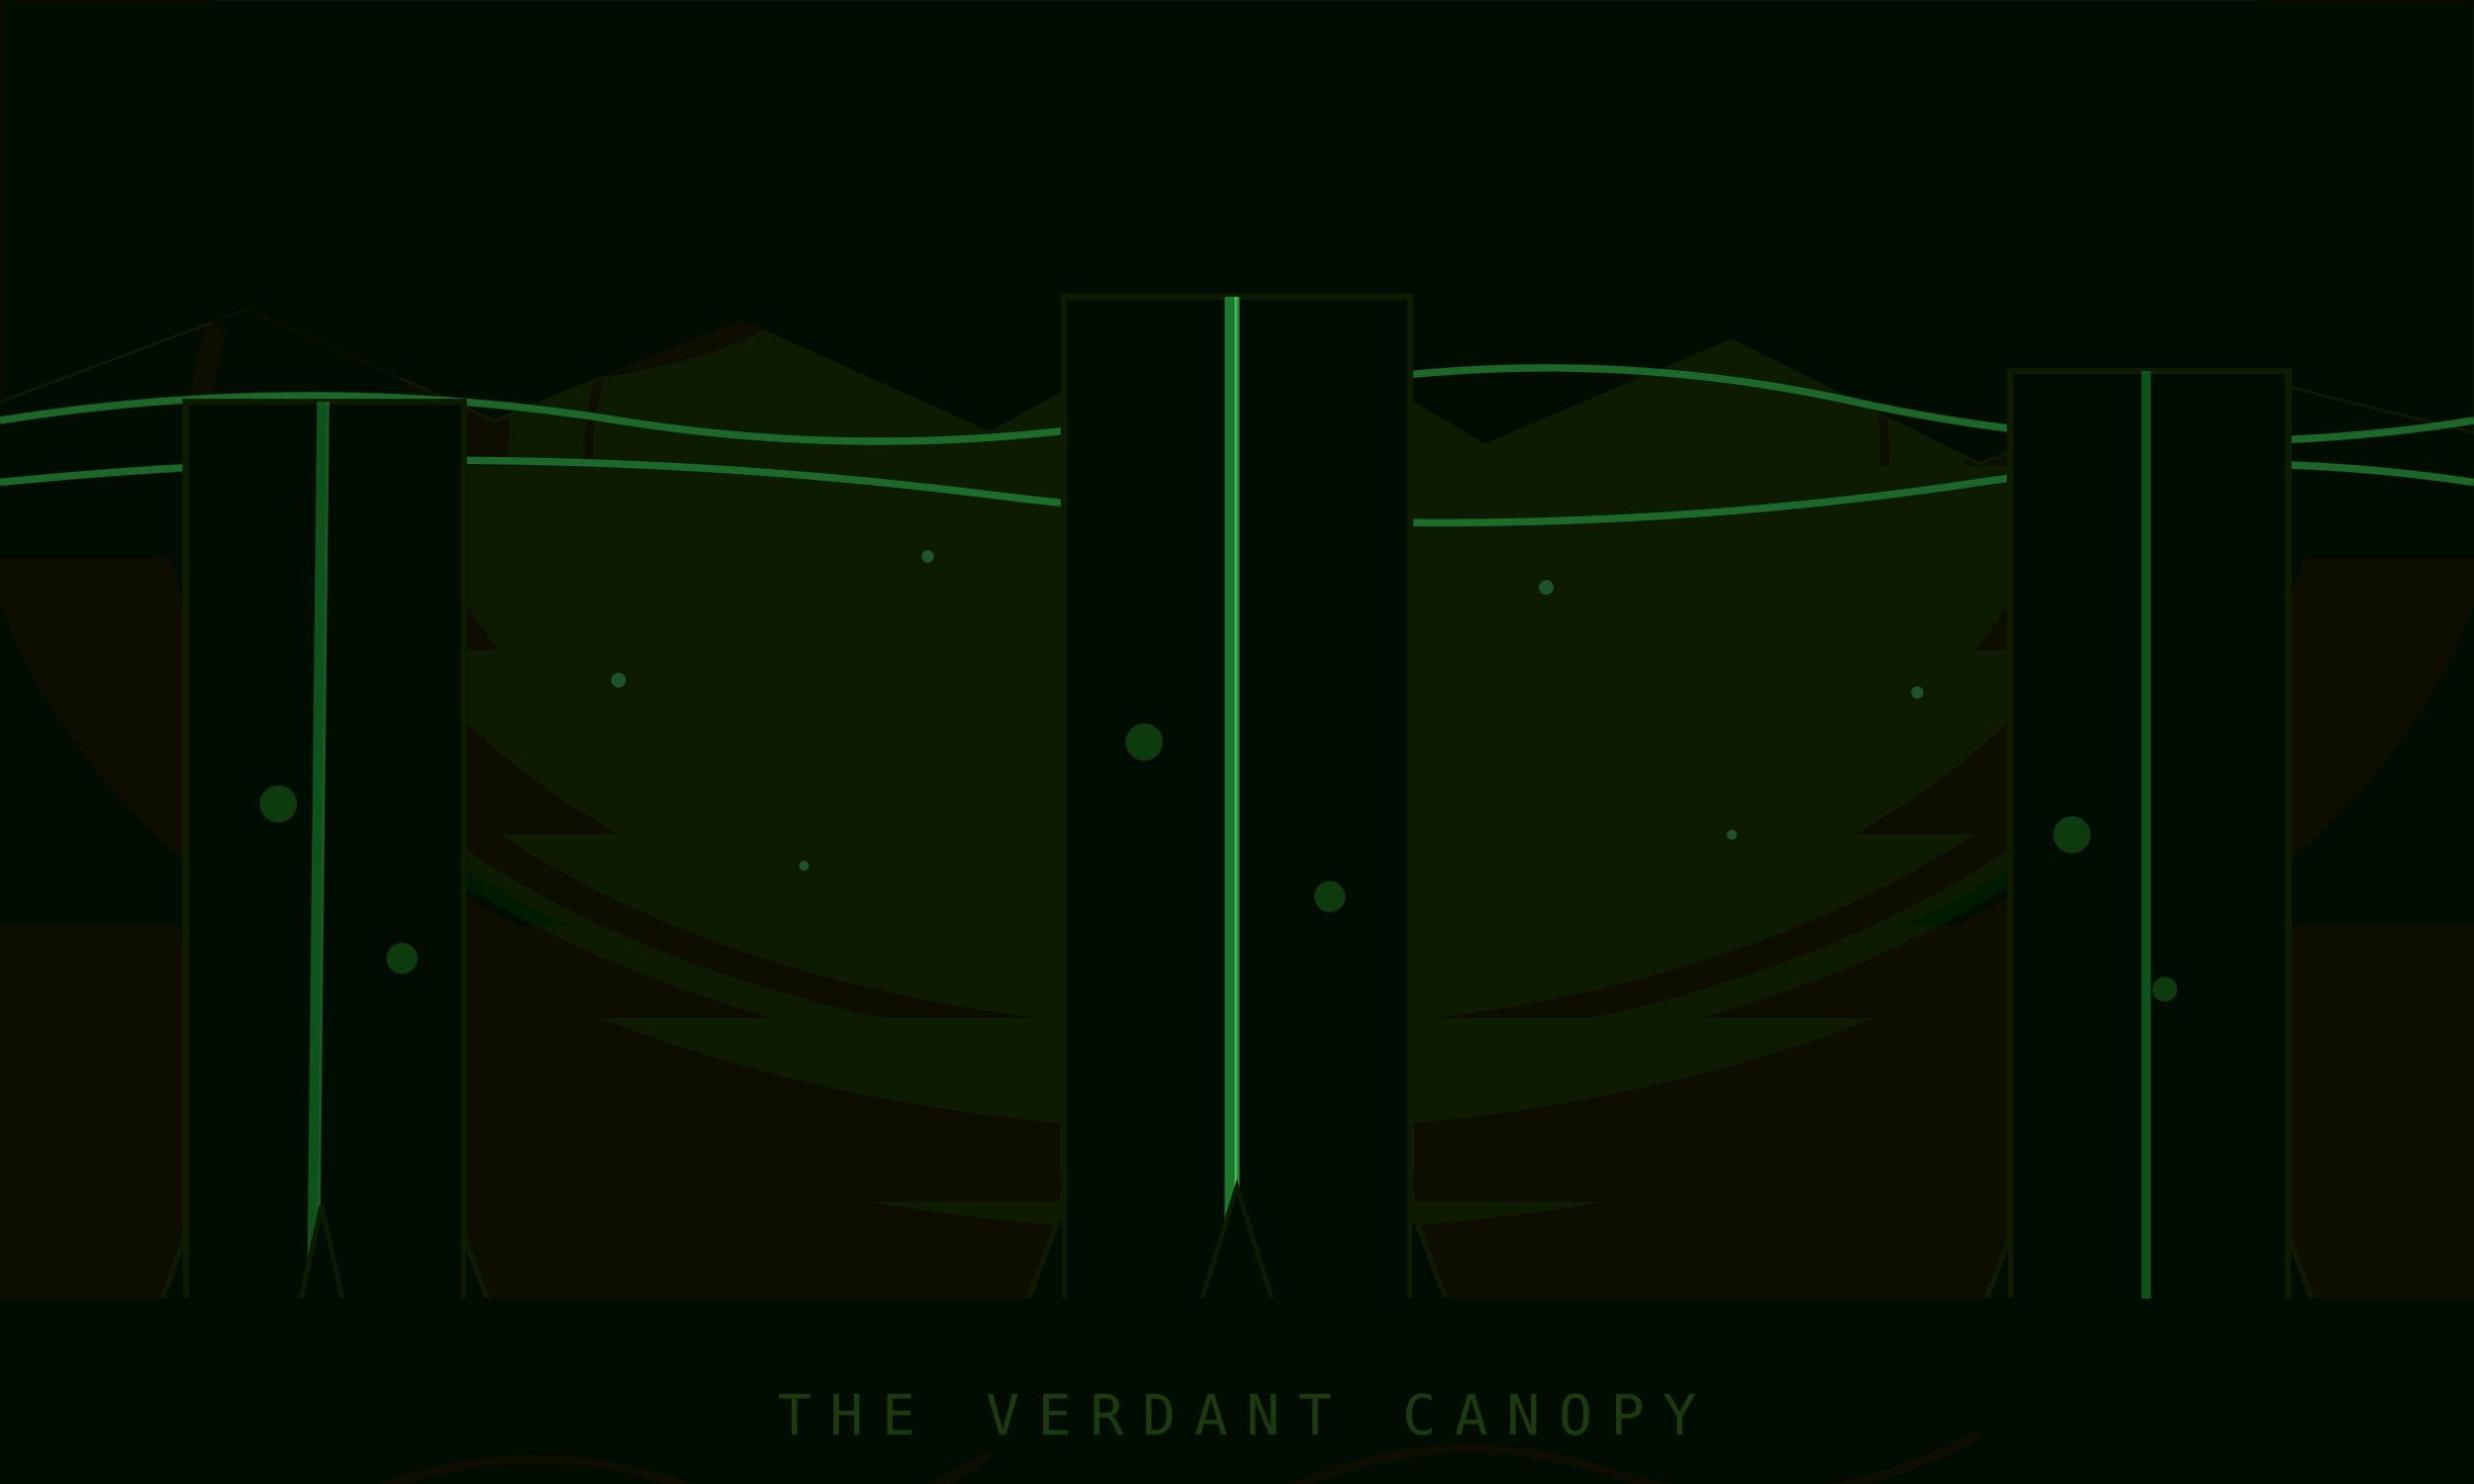
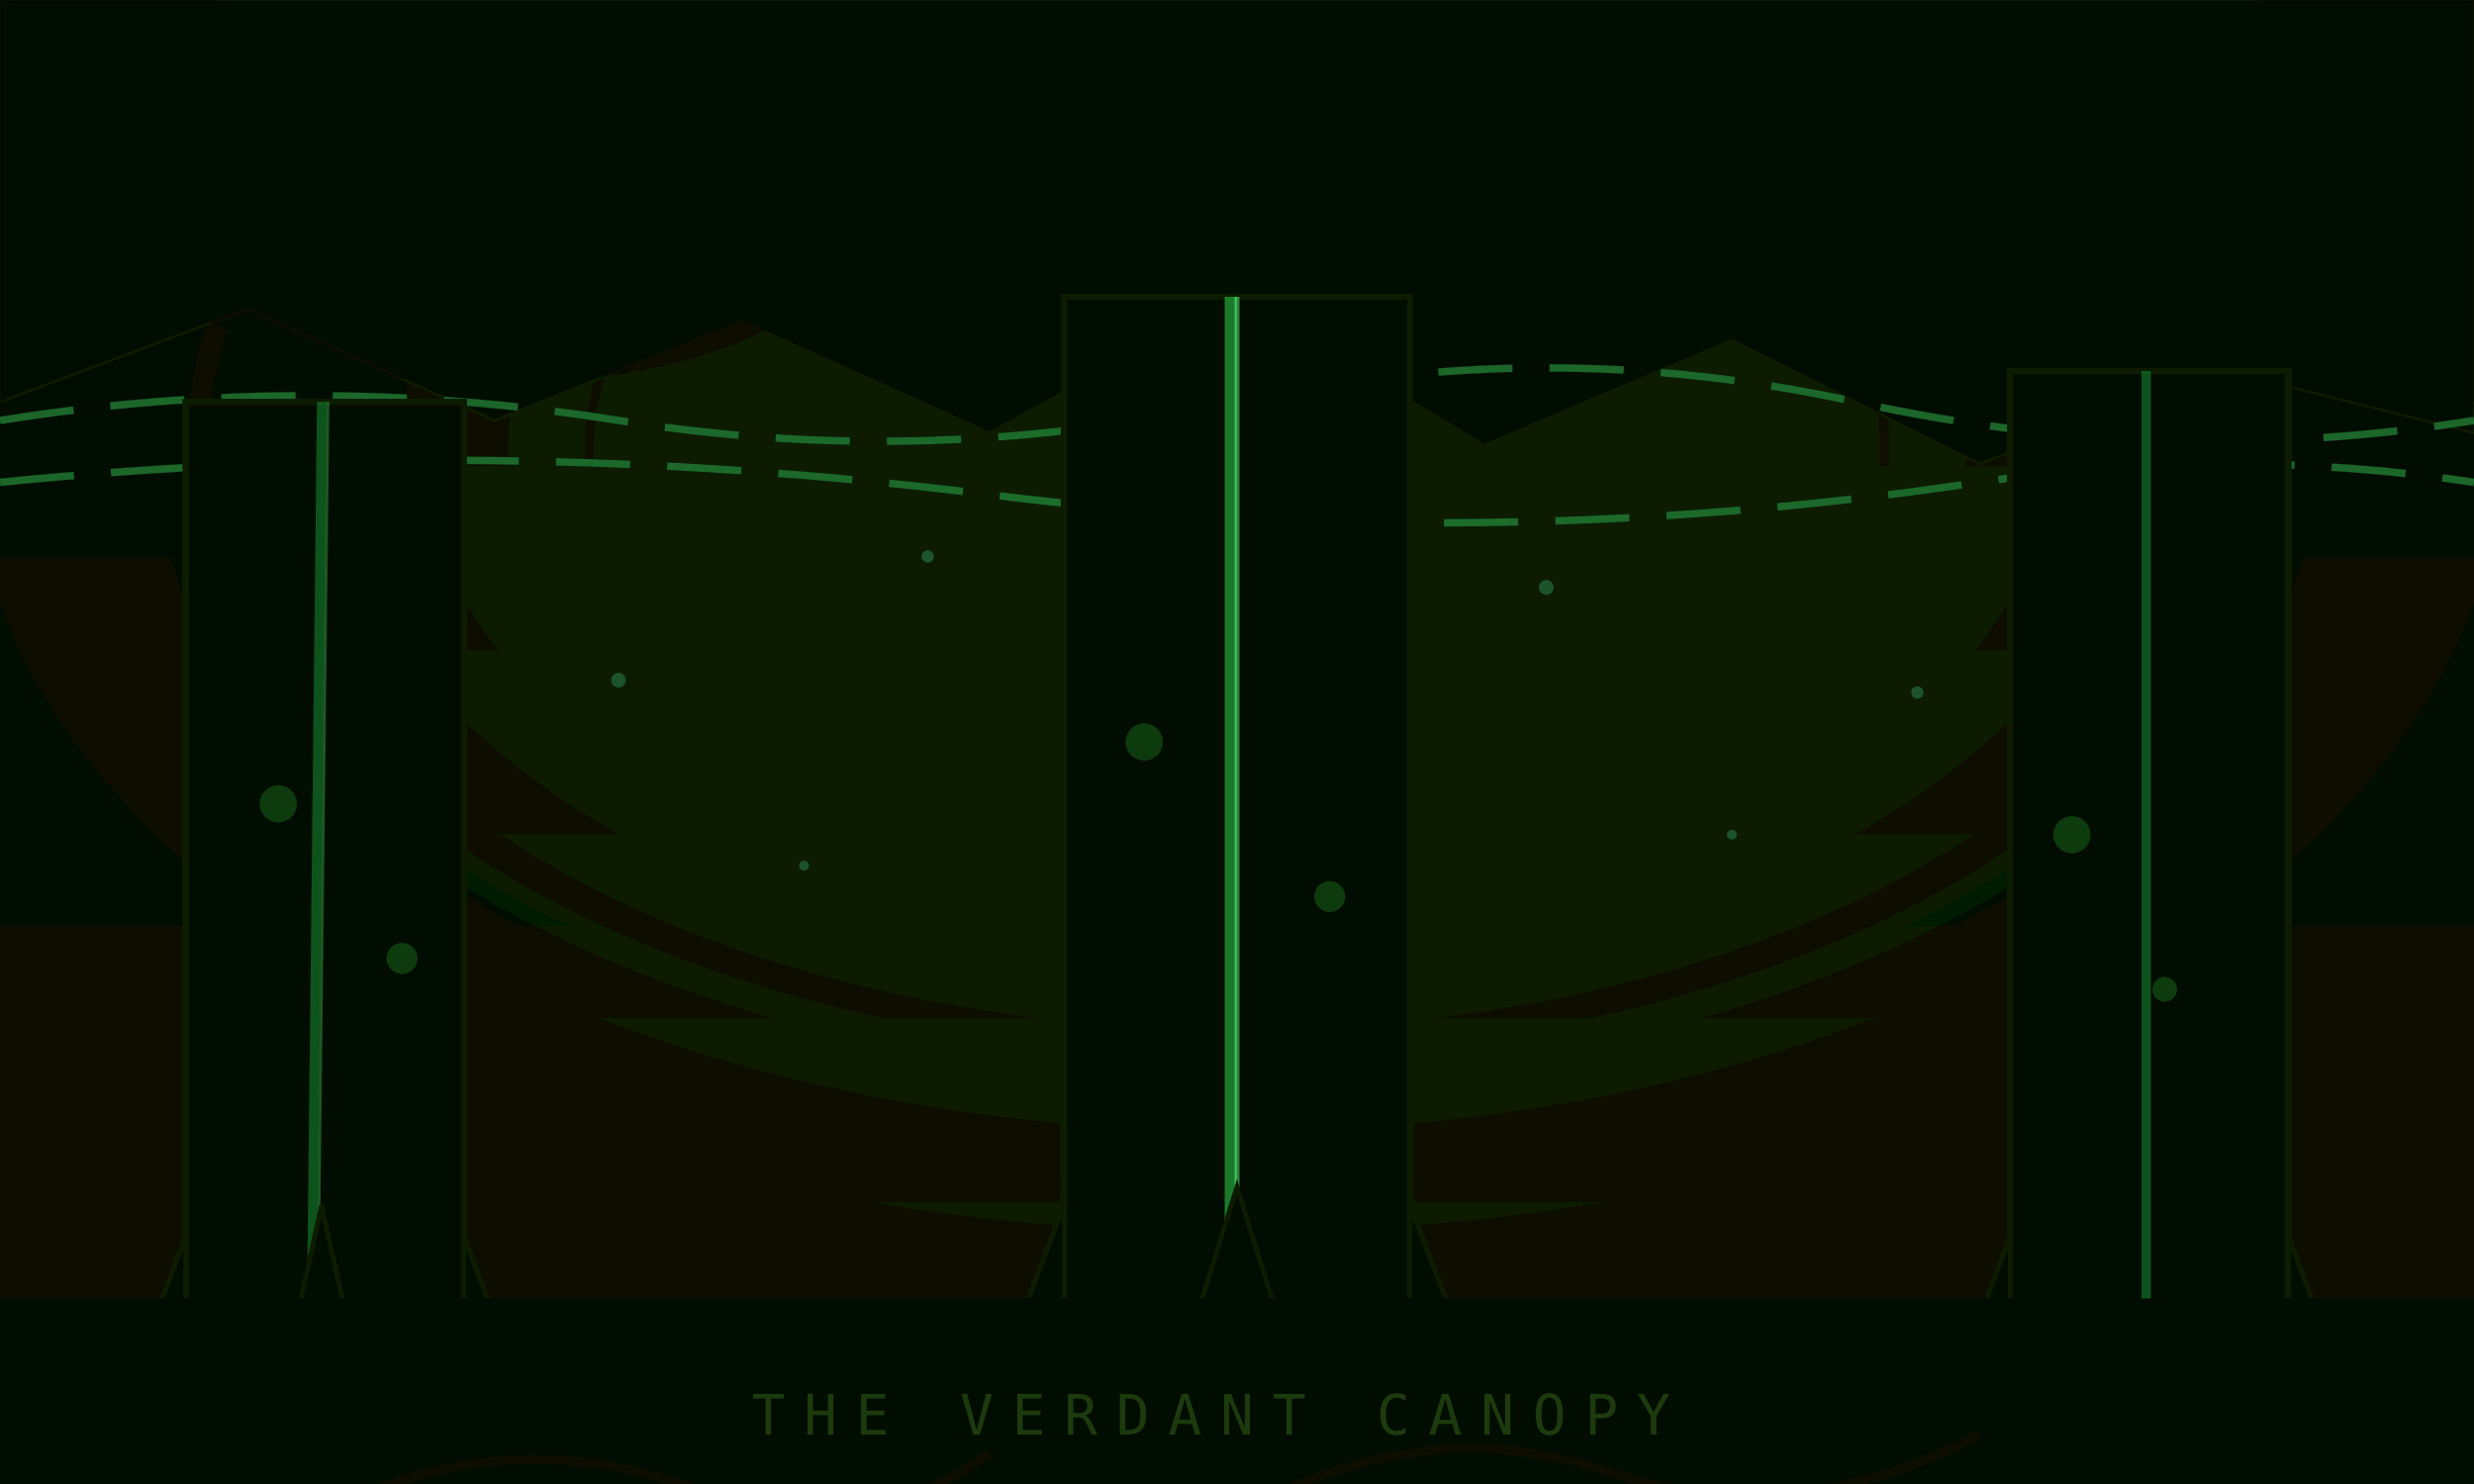
<svg xmlns="http://www.w3.org/2000/svg" viewBox="0 0 400 240" style="filter: brightness(1.4)">
  <rect width="400" height="240" fill="#030802" />
  <linearGradient id="canopy-sky" x1="0" y1="0" x2="0" y2="1">
    <stop offset="0%" stop-color="#040a02" />
    <stop offset="50%" stop-color="#060e04" />
    <stop offset="100%" stop-color="#081206" />
  </linearGradient>
  <rect width="400" height="240" fill="url(#canopy-sky)" />
  <radialGradient id="canopy-glow" cx="50%" cy="30%" r="55%">
-     <stop offset="0%" stop-color="#102808" stop-opacity="0.4" />
+     <stop offset="0%" stop-color="#102808" stop-opacity="0.4">
+       <animate attributeName="stop-opacity" values="0.4;0.65;0.4" dur="8s" repeatCount="indefinite" />
+     </stop>
    <stop offset="100%" stop-color="#102808" stop-opacity="0" />
  </radialGradient>
  <rect width="400" height="240" fill="url(#canopy-glow)" />
  <g fill="#050c02" stroke="#081202" stroke-width="0.5">
    <polygon points="0,0 400,0 400,70 360,60 320,75 280,55 240,72 200,48 160,70 120,52 80,68 40,50 0,65" />
  </g>
  <g fill="#060e03" opacity="0.8">
    <polygon points="0,65 0,0 35,0 30,50" />
    <polygon points="400,65 400,0 365,0 368,52" />
    <ellipse cx="80" cy="40" rx="55" ry="22" />
    <ellipse cx="200" cy="32" rx="65" ry="25" />
    <ellipse cx="320" cy="38" rx="55" ry="22" />
  </g>
-   <g stroke="#20a040" stroke-width="1.2" fill="none" opacity="0.5">
-     <path d="M0,68 Q50,60 100,68 Q150,76 200,65 Q250,54 300,65 Q350,76 400,68" />
-     <path d="M0,78 Q80,70 160,80 Q240,90 320,78 Q360,72 400,78" />
+   <g stroke="#20a040" stroke-width="1.2" fill="none" opacity="0.5" stroke-dasharray="12,6">
+     <path d="M0,68 Q50,60 100,68 Q150,76 200,65 Q250,54 300,65 Q350,76 400,68">
+       <animate attributeName="stroke-dashoffset" from="0" to="-54" dur="4s" repeatCount="indefinite" />
+     </path>
+     <path d="M0,78 Q80,70 160,80 Q240,90 320,78 Q360,72 400,78">
+       <animate attributeName="stroke-dashoffset" from="0" to="-54" dur="5s" begin="0.5s" repeatCount="indefinite" />
+     </path>
  </g>
  <rect x="30" y="65" width="45" height="180" fill="#050c02" stroke="#0a1604" stroke-width="1" />
-   <line x1="52" y1="65" x2="50" y2="245" stroke="#18a030" stroke-width="1.5" opacity="0.4" />
-   <line x1="53" y1="65" x2="51" y2="245" stroke="#40e060" stroke-width="0.5" opacity="0.3" />
+   <line x1="52" y1="65" x2="50" y2="245" stroke="#18a030" stroke-width="1.5" opacity="0.4">
+     <animate attributeName="opacity" values="0.4;0.7;0.4" dur="5s" repeatCount="indefinite" />
+   </line>
+   <line x1="53" y1="65" x2="51" y2="245" stroke="#40e060" stroke-width="0.5" opacity="0.3">
+     <animate attributeName="opacity" values="0.3;0.6;0.3" dur="5s" repeatCount="indefinite" />
+   </line>
  <g fill="#040a02" stroke="#081404" stroke-width="0.8">
    <polygon points="30,200 15,240 30,240" />
    <polygon points="75,200 90,240 75,240" />
    <polygon points="52,195 42,240 62,240" />
  </g>
  <rect x="172" y="48" width="56" height="197" fill="#050c02" stroke="#0a1604" stroke-width="1" />
-   <line x1="199" y1="48" x2="199" y2="245" stroke="#20c040" stroke-width="2" opacity="0.5" />
-   <line x1="200" y1="48" x2="200" y2="245" stroke="#60ff80" stroke-width="0.8" opacity="0.4" />
+   <line x1="199" y1="48" x2="199" y2="245" stroke="#20c040" stroke-width="2" opacity="0.5">
+     <animate attributeName="opacity" values="0.5;0.85;0.5" dur="4s" repeatCount="indefinite" />
+   </line>
+   <line x1="200" y1="48" x2="200" y2="245" stroke="#60ff80" stroke-width="0.8" opacity="0.4">
+     <animate attributeName="opacity" values="0.4;0.7;0.2;0.6;0.4" dur="4s" repeatCount="indefinite" />
+   </line>
  <g fill="#040a02" stroke="#081404" stroke-width="0.8">
    <polygon points="172,195 155,240 172,240" />
    <polygon points="228,195 245,240 228,240" />
    <polygon points="200,192 185,240 215,240" />
  </g>
  <rect x="325" y="60" width="45" height="185" fill="#050c02" stroke="#0a1604" stroke-width="1" />
-   <line x1="347" y1="60" x2="347" y2="245" stroke="#18a030" stroke-width="1.5" opacity="0.4" />
+   <line x1="347" y1="60" x2="347" y2="245" stroke="#18a030" stroke-width="1.5" opacity="0.4">
+     <animate attributeName="opacity" values="0.4;0.7;0.4" dur="5s" begin="1s" repeatCount="indefinite" />
+   </line>
  <g fill="#040a02" stroke="#081404" stroke-width="0.8">
    <polygon points="325,200 310,240 325,240" />
    <polygon points="370,200 385,240 370,240" />
  </g>
  <rect x="0" y="210" width="400" height="30" fill="#040802" />
  <g stroke="#0a1604" stroke-width="1.5" fill="none" opacity="0.5">
    <path d="M52,245 Q80,230 110,240 Q140,250 160,235" />
    <path d="M200,245 Q230,228 260,238 Q290,248 320,232" />
  </g>
-   <g fill="#20c040" opacity="0.2">
-     <circle cx="45" cy="130" r="3" />
-     <circle cx="65" cy="155" r="2.5" />
-     <circle cx="185" cy="120" r="3" />
-     <circle cx="215" cy="145" r="2.5" />
-     <circle cx="335" cy="135" r="3" />
-     <circle cx="350" cy="160" r="2" />
+   <circle cx="45" cy="130" r="3" fill="#20c040" opacity="0.2">
+     <animate attributeName="opacity" values="0.2;0.5;0.2" dur="4s" repeatCount="indefinite" />
+   </circle>
+   <circle cx="65" cy="155" r="2.5" fill="#20c040" opacity="0.2">
+     <animate attributeName="opacity" values="0.2;0.5;0.2" dur="4s" begin="0.8s" repeatCount="indefinite" />
+   </circle>
+   <circle cx="185" cy="120" r="3" fill="#20c040" opacity="0.2">
+     <animate attributeName="opacity" values="0.2;0.5;0.2" dur="4s" begin="1.2s" repeatCount="indefinite" />
+   </circle>
+   <circle cx="215" cy="145" r="2.5" fill="#20c040" opacity="0.2">
+     <animate attributeName="opacity" values="0.2;0.5;0.2" dur="4s" begin="1.8s" repeatCount="indefinite" />
+   </circle>
+   <circle cx="335" cy="135" r="3" fill="#20c040" opacity="0.2">
+     <animate attributeName="opacity" values="0.2;0.5;0.2" dur="4s" begin="0.5s" repeatCount="indefinite" />
+   </circle>
+   <circle cx="350" cy="160" r="2" fill="#20c040" opacity="0.2">
+     <animate attributeName="opacity" values="0.2;0.5;0.2" dur="4s" begin="2.2s" repeatCount="indefinite" />
+   </circle>
+   <g fill="#40c060">
+     <circle cx="100" cy="110" r="1.2" opacity="0.3">
+       <animateTransform attributeName="transform" type="translate" values="0 0; -2 -40; -2 -80" dur="12s" repeatCount="indefinite" />
+       <animate attributeName="opacity" values="0.3;0.3;0" dur="12s" repeatCount="indefinite" />
+     </circle>
+     <circle cx="150" cy="90" r="1" opacity="0.3">
+       <animateTransform attributeName="transform" type="translate" values="0 0; 3 -30; 3 -60" dur="10s" begin="2s" repeatCount="indefinite" />
+       <animate attributeName="opacity" values="0.3;0.3;0" dur="10s" begin="2s" repeatCount="indefinite" />
+     </circle>
+     <circle cx="250" cy="95" r="1.2" opacity="0.3">
+       <animateTransform attributeName="transform" type="translate" values="0 0; -2 -35; -2 -70" dur="11s" begin="1s" repeatCount="indefinite" />
+       <animate attributeName="opacity" values="0.3;0.3;0" dur="11s" begin="1s" repeatCount="indefinite" />
+     </circle>
+     <circle cx="310" cy="112" r="1" opacity="0.3">
+       <animateTransform attributeName="transform" type="translate" values="0 0; 2 -25; 2 -50" dur="9s" begin="3s" repeatCount="indefinite" />
+       <animate attributeName="opacity" values="0.3;0.3;0" dur="9s" begin="3s" repeatCount="indefinite" />
+     </circle>
+     <circle cx="130" cy="140" r="0.8" opacity="0.3">
+       <animateTransform attributeName="transform" type="translate" values="0 0; -3 -45; -3 -90" dur="14s" begin="4s" repeatCount="indefinite" />
+       <animate attributeName="opacity" values="0.3;0.3;0" dur="14s" begin="4s" repeatCount="indefinite" />
+     </circle>
+     <circle cx="280" cy="135" r="0.8" opacity="0.3">
+       <animateTransform attributeName="transform" type="translate" values="0 0; 3 -40; 3 -80" dur="13s" begin="5s" repeatCount="indefinite" />
+       <animate attributeName="opacity" values="0.3;0.3;0" dur="13s" begin="5s" repeatCount="indefinite" />
+     </circle>
  </g>
-   <g fill="#40c060" opacity="0.3">
-     <circle cx="100" cy="110" r="1.2" />
-     <circle cx="150" cy="90" r="1" />
-     <circle cx="250" cy="95" r="1.2" />
-     <circle cx="310" cy="112" r="1" />
-     <circle cx="130" cy="140" r="0.8" />
-     <circle cx="280" cy="135" r="0.8" />
-   </g>
-   <text x="200" y="232" font-family="monospace" font-size="9" fill="#183010" text-anchor="middle" letter-spacing="3">THE VERDANT CANOPY</text>
+   <text x="200" y="232" font-family="monospace" font-size="9" fill="#183010" text-anchor="middle" letter-spacing="3">THE VERDANT CANOPY
+     <animate attributeName="opacity" values="0.7;1;0.7" dur="8s" repeatCount="indefinite" />
+   </text>
</svg>
